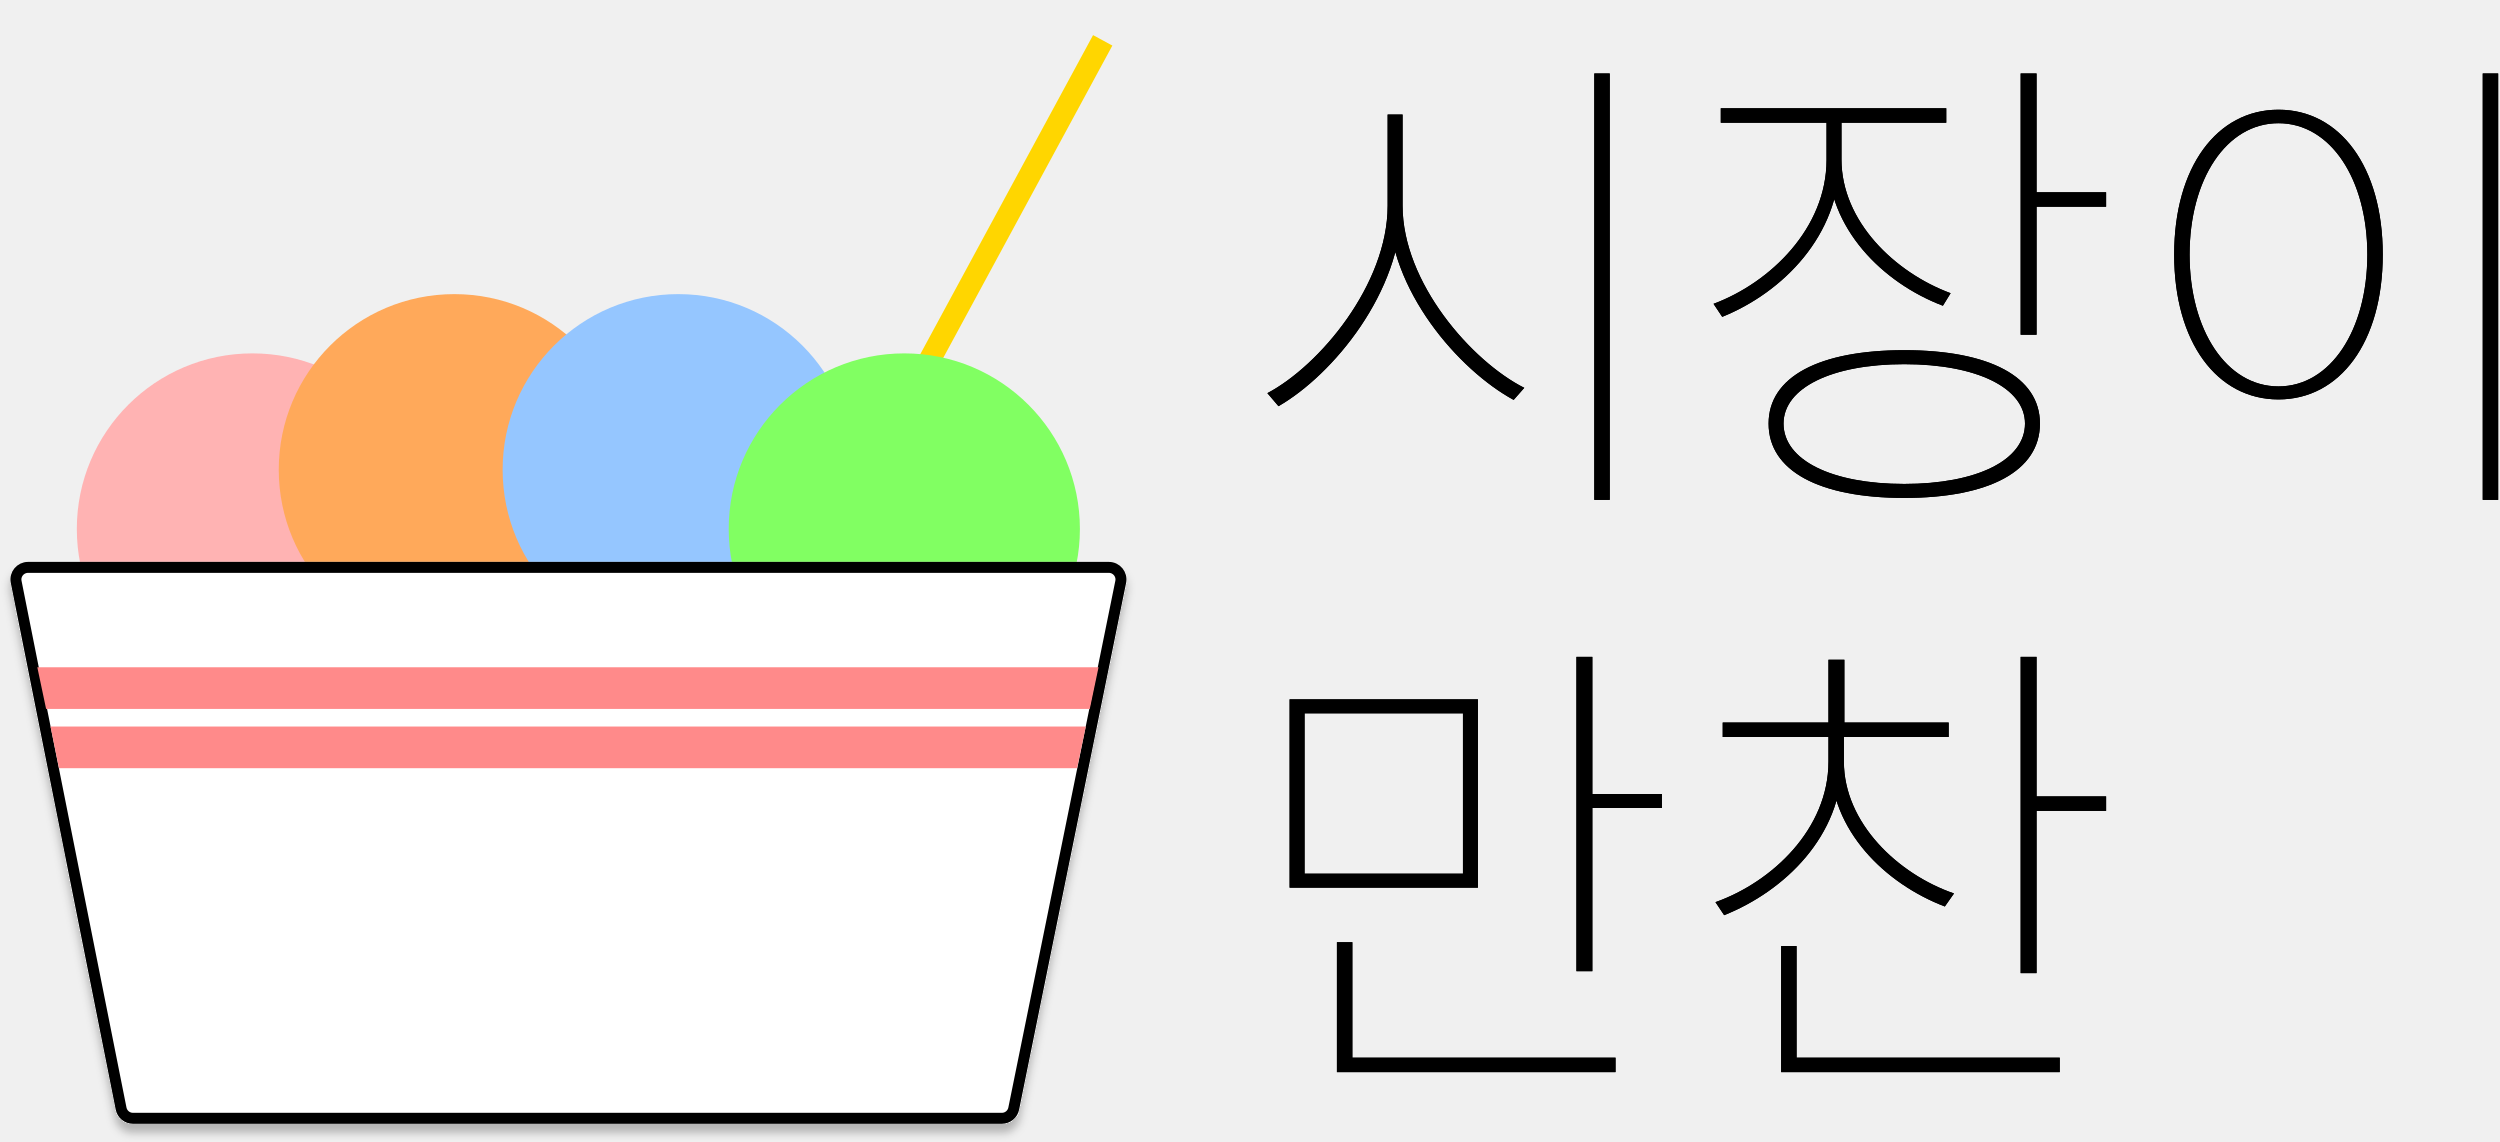
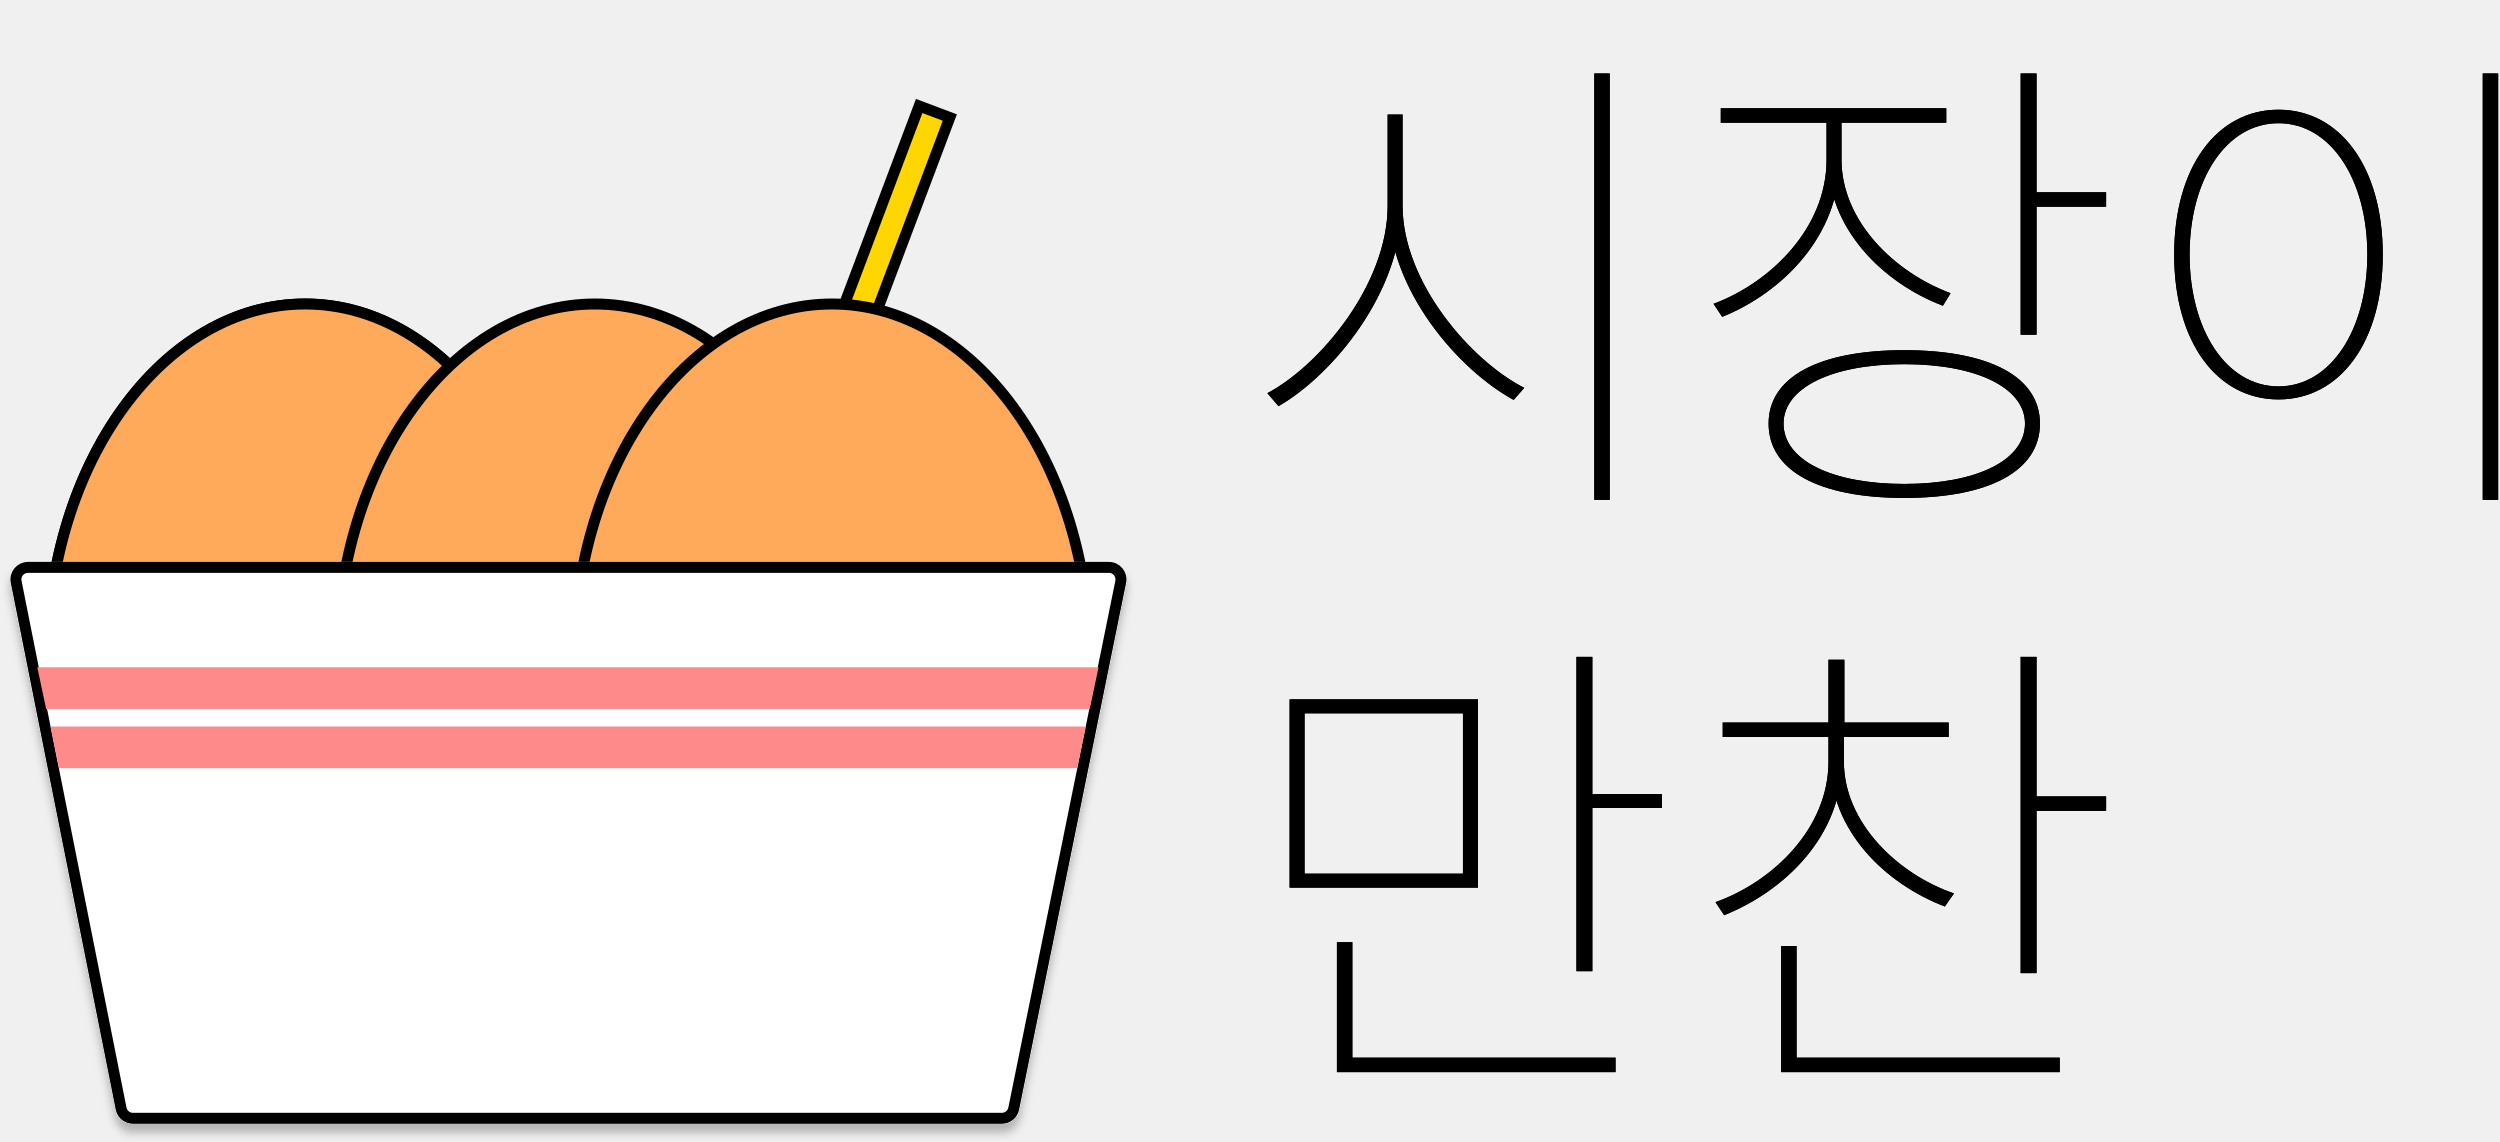
<svg xmlns="http://www.w3.org/2000/svg" width="1139" height="520" viewBox="0 0 1139 520" fill="none">
-   <line x1="500.016" y1="22.778" x2="302.778" y2="386.984" stroke="#FFD600" stroke-width="10" stroke-linecap="square" />
-   <circle cx="115" cy="241" r="80" fill="#FFB3B3" />
-   <circle cx="207" cy="214" r="80" fill="#FFA95A" />
-   <circle cx="309" cy="214" r="80" fill="#95C6FF" />
-   <circle cx="412" cy="241" r="80" fill="#81FF62" />
+   <path d="M632.2 52.18V93.76C632.2 129.62 601.18 166.58 577.42 179.12L582.48 185.06C607.34 170.76 638.58 132.92 638.58 93.76V52.18H632.2ZM632.64 52.18V93.76C632.64 132.04 664.54 168.56 689.62 182.2L694.46 176.7C670.48 164.6 639.02 128.74 639.02 93.76V52.18H632.64ZM726.36 33.48V227.74H733.4V33.48H726.36ZM832.163 53.5V72.86C832.163 103.88 806.643 128.74 780.683 138.42L784.643 144.36C812.363 133.14 838.103 107.18 838.103 72.86V53.5H832.163ZM832.823 53.5V72.64C832.823 103.88 857.463 128.74 885.183 139.3L888.703 133.58C863.183 124.12 838.983 100.8 838.983 72.64V53.5H832.823ZM783.983 49.32V55.92H886.723V49.32H783.983ZM920.603 33.48V152.5H927.863V33.48H920.603ZM925.883 87.6V94.2H959.543V87.6H925.883ZM867.583 159.54C828.863 159.54 805.763 171.64 805.763 192.98C805.763 214.54 828.863 226.86 867.583 226.86C906.303 226.86 929.403 214.54 929.403 192.98C929.403 171.64 906.303 159.54 867.583 159.54ZM867.583 165.92C900.583 165.92 922.583 176.7 922.583 192.98C922.583 209.7 900.583 220.48 867.583 220.48C834.583 220.48 812.583 209.7 812.583 192.98C812.583 176.7 834.583 165.92 867.583 165.92ZM1131.13 33.48V227.74H1138.17V33.48H1131.13ZM1038.07 49.98C1010.13 49.98 990.546 75.94 990.546 115.98C990.546 156.02 1010.13 181.98 1038.07 181.98C1066.01 181.98 1085.59 156.02 1085.59 115.98C1085.59 75.94 1066.01 49.98 1038.07 49.98ZM1038.07 56.14C1061.83 56.14 1078.55 81.66 1078.55 115.98C1078.55 150.3 1061.83 176.04 1038.07 176.04C1014.31 176.04 997.586 150.3 997.586 115.98C997.586 81.66 1014.31 56.14 1038.07 56.14ZM587.54 318.62V404.42H673.34V318.62H587.54ZM666.52 325V398.04H594.36V325H666.52ZM718.22 299.26V442.48H725.48V299.26H718.22ZM722.4 361.74V368.12H757.16V361.74H722.4ZM609.1 481.86V488.46H736.04V481.86H609.1ZM609.1 429.28V482.96H616.14V429.28H609.1ZM833.043 335.12V347C833.043 377.58 807.523 401.78 781.563 411.02L785.523 416.96C813.023 405.96 839.203 380.88 839.203 347V335.12H833.043ZM833.923 335.12V347C833.923 378.46 859.003 402.66 886.063 413L890.243 407.06C864.723 398.26 840.083 374.94 840.083 347V335.12H833.923ZM784.863 329.18V335.78H887.823V329.18H784.863ZM833.043 300.58V334.24H840.303V300.58H833.043ZM920.603 299.26V443.36H927.863V299.26H920.603ZM924.783 362.84V369.44H959.543V362.84H924.783ZM811.483 481.86V488.46H938.423V481.86H811.483ZM811.483 431.04V483.62H818.523V431.04H811.483Z" fill="black" />
+   <path d="M632.2 52.18V93.76C632.2 129.62 601.18 166.58 577.42 179.12L582.48 185.06C607.34 170.76 638.58 132.92 638.58 93.76V52.18H632.2ZM632.64 52.18V93.76C632.64 132.04 664.54 168.56 689.62 182.2L694.46 176.7C670.48 164.6 639.02 128.74 639.02 93.76V52.18H632.64ZM726.36 33.48V227.74H733.4V33.48H726.36ZM832.163 53.5V72.86C832.163 103.88 806.643 128.74 780.683 138.42L784.643 144.36C812.363 133.14 838.103 107.18 838.103 72.86V53.5H832.163ZM832.823 53.5V72.64C832.823 103.88 857.463 128.74 885.183 139.3L888.703 133.58C863.183 124.12 838.983 100.8 838.983 72.64V53.5H832.823ZM783.983 49.32V55.92H886.723V49.32H783.983ZM920.603 33.48V152.5H927.863V33.48H920.603ZM925.883 87.6V94.2H959.543V87.6H925.883ZM867.583 159.54C828.863 159.54 805.763 171.64 805.763 192.98C805.763 214.54 828.863 226.86 867.583 226.86C906.303 226.86 929.403 214.54 929.403 192.98C929.403 171.64 906.303 159.54 867.583 159.54ZM867.583 165.92C900.583 165.92 922.583 176.7 922.583 192.98C922.583 209.7 900.583 220.48 867.583 220.48C834.583 220.48 812.583 209.7 812.583 192.98C812.583 176.7 834.583 165.92 867.583 165.92ZM1131.13 33.48V227.74H1138.17V33.48H1131.13ZM1038.07 49.98C1010.13 49.98 990.546 75.94 990.546 115.98C990.546 156.02 1010.13 181.98 1038.07 181.98C1066.01 181.98 1085.59 156.02 1085.59 115.98C1085.59 75.94 1066.01 49.98 1038.07 49.98ZM1038.07 56.14C1061.83 56.14 1078.55 81.66 1078.55 115.98C1078.55 150.3 1061.83 176.04 1038.07 176.04C1014.31 176.04 997.586 150.3 997.586 115.98C997.586 81.66 1014.31 56.14 1038.07 56.14ZM587.54 318.62V404.42H673.34V318.62H587.54ZM666.52 325V398.04H594.36V325H666.52ZM718.22 299.26V442.48H725.48V299.26H718.22ZM722.4 361.74V368.12H757.16V361.74H722.4ZM609.1 481.86V488.46H736.04V481.86H609.1ZM609.1 429.28V482.96H616.14V429.28H609.1ZM833.043 335.12V347C833.043 377.58 807.523 401.78 781.563 411.02L785.523 416.96C813.023 405.96 839.203 380.88 839.203 347V335.12H833.043ZM833.923 335.12V347C833.923 378.46 859.003 402.66 886.063 413L890.243 407.06C864.723 398.26 840.083 374.94 840.083 347V335.12H833.923ZM784.863 329.18V335.78H887.823V329.18H784.863ZM833.043 300.58V334.24H840.303V300.58H833.043ZM920.603 299.26V443.36H927.863V299.26H920.603ZM924.783 362.84V369.44H959.543V362.84H924.783ZM811.483 481.86V488.46H938.423V481.86H811.483ZM811.483 431.04V483.62H818.523V431.04H811.483Z" fill="black" />
+   <rect x="-3.221" y="1.457" width="14.915" height="411" transform="matrix(-0.935698 -0.352802 -0.352802 0.935698 430.229 51.0482)" fill="#FFD600" stroke="black" stroke-width="5" />
+   <path d="M256.5 301C256.5 346.092 243.204 386.815 221.831 416.202C200.456 445.592 171.14 463.5 139 463.5C106.86 463.5 77.544 445.592 56.169 416.202C34.796 386.815 21.5 346.092 21.5 301C21.5 255.908 34.796 215.185 56.169 185.798C77.544 156.408 106.86 138.5 139 138.5C171.14 138.5 200.456 156.408 221.831 185.798C243.204 215.185 256.5 255.908 256.5 301Z" fill="#FFA95A" stroke="black" stroke-width="5" />
+   <path d="M256.5 301C256.5 346.092 243.204 386.815 221.831 416.202C200.456 445.592 171.14 463.5 139 463.5C106.86 463.5 77.544 445.592 56.169 416.202C34.796 386.815 21.5 346.092 21.5 301C21.5 255.908 34.796 215.185 56.169 185.798C77.544 156.408 106.86 138.5 139 138.5C171.14 138.5 200.456 156.408 221.831 185.798C243.204 215.185 256.5 255.908 256.5 301Z" fill="#FFA95A" stroke="black" stroke-width="5" />
+   <path d="M388.5 301C388.5 346.092 375.204 386.815 353.831 416.202C332.456 445.592 303.14 463.5 271 463.5C238.86 463.5 209.544 445.592 188.169 416.202C166.796 386.815 153.5 346.092 153.5 301C153.5 255.908 166.796 215.185 188.169 185.798C209.544 156.408 238.86 138.5 271 138.5C303.14 138.5 332.456 156.408 353.831 185.798C375.204 215.185 388.5 255.908 388.5 301Z" fill="#FFA95A" stroke="black" stroke-width="5" />
+   <path d="M496.5 301C496.5 346.092 483.204 386.815 461.831 416.202C440.456 445.592 411.14 463.5 379 463.5C346.86 463.5 317.544 445.592 296.169 416.202C274.796 386.815 261.5 346.092 261.5 301C261.5 255.908 274.796 215.185 296.169 185.798C317.544 156.408 346.86 138.5 379 138.5C411.14 138.5 440.456 156.408 461.831 185.798C483.204 215.185 496.5 255.908 496.5 301Z" fill="#FFA95A" stroke="black" stroke-width="5" />
  <g filter="url(#filter0_d_0_1)">
    <path d="M4.905 265.563C3.919 260.614 7.705 256 12.751 256H505.212C510.27 256 514.058 260.636 513.051 265.592L464.302 505.592C463.544 509.321 460.266 512 456.462 512H60.563C56.748 512 53.463 509.305 52.718 505.563L4.905 265.563Z" fill="white" />
-     <path d="M7.357 265.075C6.679 261.672 9.282 258.5 12.751 258.5H505.212C508.689 258.5 511.294 261.687 510.602 265.095L461.852 505.095C461.331 507.658 459.077 509.5 456.462 509.5H60.563C57.94 509.5 55.682 507.647 55.169 505.075L7.357 265.075Z" stroke="black" stroke-width="5" />
+     <path d="M12.751 258.5H505.212C508.689 258.5 511.294 261.687 510.602 265.095L461.852 505.095C461.331 507.658 459.077 509.5 456.462 509.5H60.563C57.94 509.5 55.682 507.647 55.169 505.075L7.357 265.075C6.679 261.672 9.282 258.5 12.751 258.5Z" stroke="black" stroke-width="5" />
  </g>
  <path d="M17 304H500.5L496.492 323H21.008L17 304Z" fill="#FF8A8A" />
  <path d="M23 331H494.7L490.703 350H26.884L23 331Z" fill="#FF8A8A" />
-   <path d="M632.2 52.18V93.76C632.2 129.62 601.18 166.58 577.42 179.12L582.48 185.06C607.34 170.76 638.58 132.92 638.58 93.76V52.18H632.2ZM632.64 52.18V93.76C632.64 132.04 664.54 168.56 689.62 182.2L694.46 176.7C670.48 164.6 639.02 128.74 639.02 93.76V52.18H632.64ZM726.36 33.48V227.74H733.4V33.48H726.36ZM832.163 53.5V72.86C832.163 103.88 806.643 128.74 780.683 138.42L784.643 144.36C812.363 133.14 838.103 107.18 838.103 72.86V53.5H832.163ZM832.823 53.5V72.64C832.823 103.88 857.463 128.74 885.183 139.3L888.703 133.58C863.183 124.12 838.983 100.8 838.983 72.64V53.5H832.823ZM783.983 49.32V55.92H886.723V49.32H783.983ZM920.603 33.48V152.5H927.863V33.48H920.603ZM925.883 87.6V94.2H959.543V87.6H925.883ZM867.583 159.54C828.863 159.54 805.763 171.64 805.763 192.98C805.763 214.54 828.863 226.86 867.583 226.86C906.303 226.86 929.403 214.54 929.403 192.98C929.403 171.64 906.303 159.54 867.583 159.54ZM867.583 165.92C900.583 165.92 922.583 176.7 922.583 192.98C922.583 209.7 900.583 220.48 867.583 220.48C834.583 220.48 812.583 209.7 812.583 192.98C812.583 176.7 834.583 165.92 867.583 165.92ZM1131.13 33.48V227.74H1138.17V33.48H1131.13ZM1038.07 49.98C1010.13 49.98 990.546 75.94 990.546 115.98C990.546 156.02 1010.13 181.98 1038.07 181.98C1066.01 181.98 1085.59 156.02 1085.59 115.98C1085.59 75.94 1066.01 49.98 1038.07 49.98ZM1038.07 56.14C1061.83 56.14 1078.55 81.66 1078.55 115.98C1078.55 150.3 1061.83 176.04 1038.07 176.04C1014.31 176.04 997.586 150.3 997.586 115.98C997.586 81.66 1014.31 56.14 1038.07 56.14ZM587.54 318.62V404.42H673.34V318.62H587.54ZM666.52 325V398.04H594.36V325H666.52ZM718.22 299.26V442.48H725.48V299.26H718.22ZM722.4 361.74V368.12H757.16V361.74H722.4ZM609.1 481.86V488.46H736.04V481.86H609.1ZM609.1 429.28V482.96H616.14V429.28H609.1ZM833.043 335.12V347C833.043 377.58 807.523 401.78 781.563 411.02L785.523 416.96C813.023 405.96 839.203 380.88 839.203 347V335.12H833.043ZM833.923 335.12V347C833.923 378.46 859.003 402.66 886.063 413L890.243 407.06C864.723 398.26 840.083 374.94 840.083 347V335.12H833.923ZM784.863 329.18V335.78H887.823V329.18H784.863ZM833.043 300.58V334.24H840.303V300.58H833.043ZM920.603 299.26V443.36H927.863V299.26H920.603ZM924.783 362.84V369.44H959.543V362.84H924.783ZM811.483 481.86V488.46H938.423V481.86H811.483ZM811.483 431.04V483.62H818.523V431.04H811.483Z" fill="black" />
-   <path d="M632.2 52.18V93.76C632.2 129.62 601.18 166.58 577.42 179.12L582.48 185.06C607.34 170.76 638.58 132.92 638.58 93.76V52.18H632.2ZM632.64 52.18V93.76C632.64 132.04 664.54 168.56 689.62 182.2L694.46 176.7C670.48 164.6 639.02 128.74 639.02 93.76V52.18H632.64ZM726.36 33.48V227.74H733.4V33.48H726.36ZM832.163 53.5V72.86C832.163 103.88 806.643 128.74 780.683 138.42L784.643 144.36C812.363 133.14 838.103 107.18 838.103 72.86V53.5H832.163ZM832.823 53.5V72.64C832.823 103.88 857.463 128.74 885.183 139.3L888.703 133.58C863.183 124.12 838.983 100.8 838.983 72.64V53.5H832.823ZM783.983 49.32V55.92H886.723V49.32H783.983ZM920.603 33.48V152.5H927.863V33.48H920.603ZM925.883 87.6V94.2H959.543V87.6H925.883ZM867.583 159.54C828.863 159.54 805.763 171.64 805.763 192.98C805.763 214.54 828.863 226.86 867.583 226.86C906.303 226.86 929.403 214.54 929.403 192.98C929.403 171.64 906.303 159.54 867.583 159.54ZM867.583 165.92C900.583 165.92 922.583 176.7 922.583 192.98C922.583 209.7 900.583 220.48 867.583 220.48C834.583 220.48 812.583 209.7 812.583 192.98C812.583 176.7 834.583 165.92 867.583 165.92ZM1131.13 33.48V227.74H1138.17V33.48H1131.13ZM1038.07 49.98C1010.13 49.98 990.546 75.94 990.546 115.98C990.546 156.02 1010.13 181.98 1038.07 181.98C1066.01 181.98 1085.59 156.02 1085.59 115.98C1085.59 75.94 1066.01 49.98 1038.07 49.98ZM1038.07 56.14C1061.83 56.14 1078.55 81.66 1078.55 115.98C1078.55 150.3 1061.83 176.04 1038.07 176.04C1014.31 176.04 997.586 150.3 997.586 115.98C997.586 81.66 1014.31 56.14 1038.07 56.14ZM587.54 318.62V404.42H673.34V318.62H587.54ZM666.52 325V398.04H594.36V325H666.52ZM718.22 299.26V442.48H725.48V299.26H718.22ZM722.4 361.74V368.12H757.16V361.74H722.4ZM609.1 481.86V488.46H736.04V481.86H609.1ZM609.1 429.28V482.96H616.14V429.28H609.1ZM833.043 335.12V347C833.043 377.58 807.523 401.78 781.563 411.02L785.523 416.96C813.023 405.96 839.203 380.88 839.203 347V335.12H833.043ZM833.923 335.12V347C833.923 378.46 859.003 402.66 886.063 413L890.243 407.06C864.723 398.26 840.083 374.94 840.083 347V335.12H833.923ZM784.863 329.18V335.78H887.823V329.18H784.863ZM833.043 300.58V334.24H840.303V300.58H833.043ZM920.603 299.26V443.36H927.863V299.26H920.603ZM924.783 362.84V369.44H959.543V362.84H924.783ZM811.483 481.86V488.46H938.423V481.86H811.483ZM811.483 431.04V483.62H818.523V431.04H811.483Z" fill="black" />
  <defs>
    <filter id="filter0_d_0_1" x="0.748" y="256" width="516.466" height="264" filterUnits="userSpaceOnUse" color-interpolation-filters="sRGB">
      <feFlood flood-opacity="0" result="BackgroundImageFix" />
      <feColorMatrix in="SourceAlpha" type="matrix" values="0 0 0 0 0 0 0 0 0 0 0 0 0 0 0 0 0 0 127 0" result="hardAlpha" />
      <feOffset dy="4" />
      <feGaussianBlur stdDeviation="2" />
      <feComposite in2="hardAlpha" operator="out" />
      <feColorMatrix type="matrix" values="0 0 0 0 0 0 0 0 0 0 0 0 0 0 0 0 0 0 0.25 0" />
      <feBlend mode="normal" in2="BackgroundImageFix" result="effect1_dropShadow_0_1" />
      <feBlend mode="normal" in="SourceGraphic" in2="effect1_dropShadow_0_1" result="shape" />
    </filter>
  </defs>
</svg>
